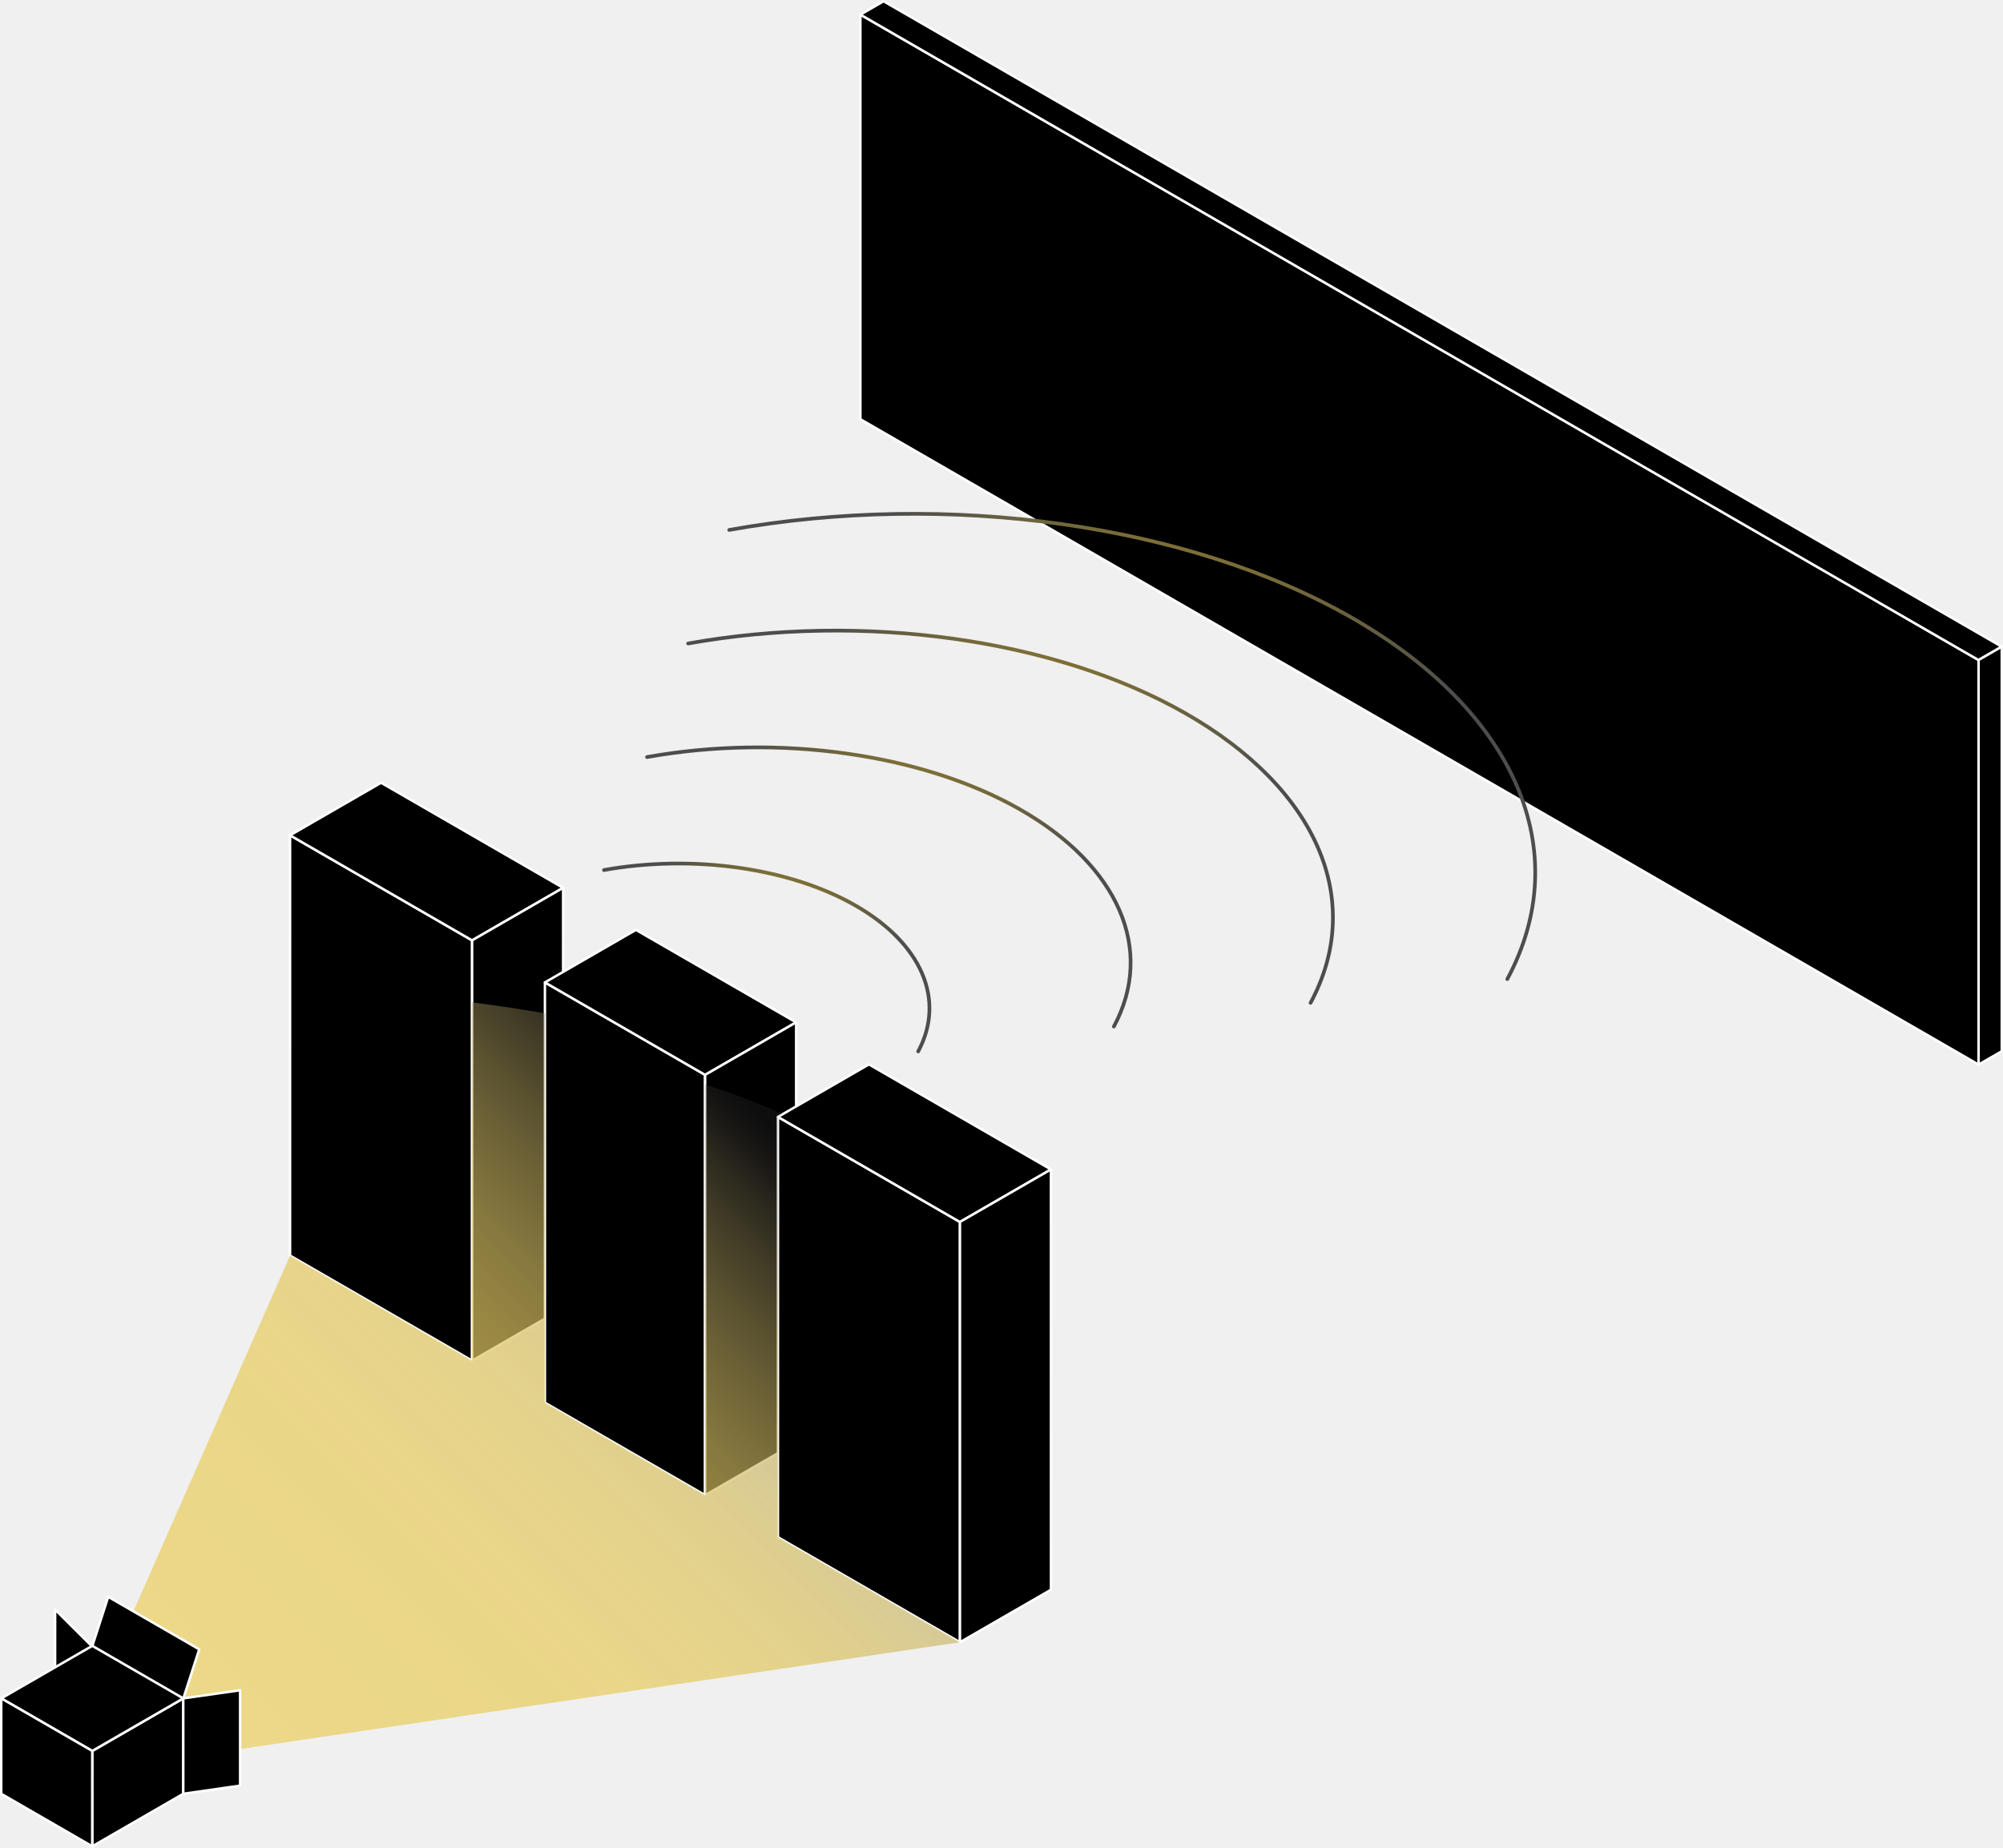
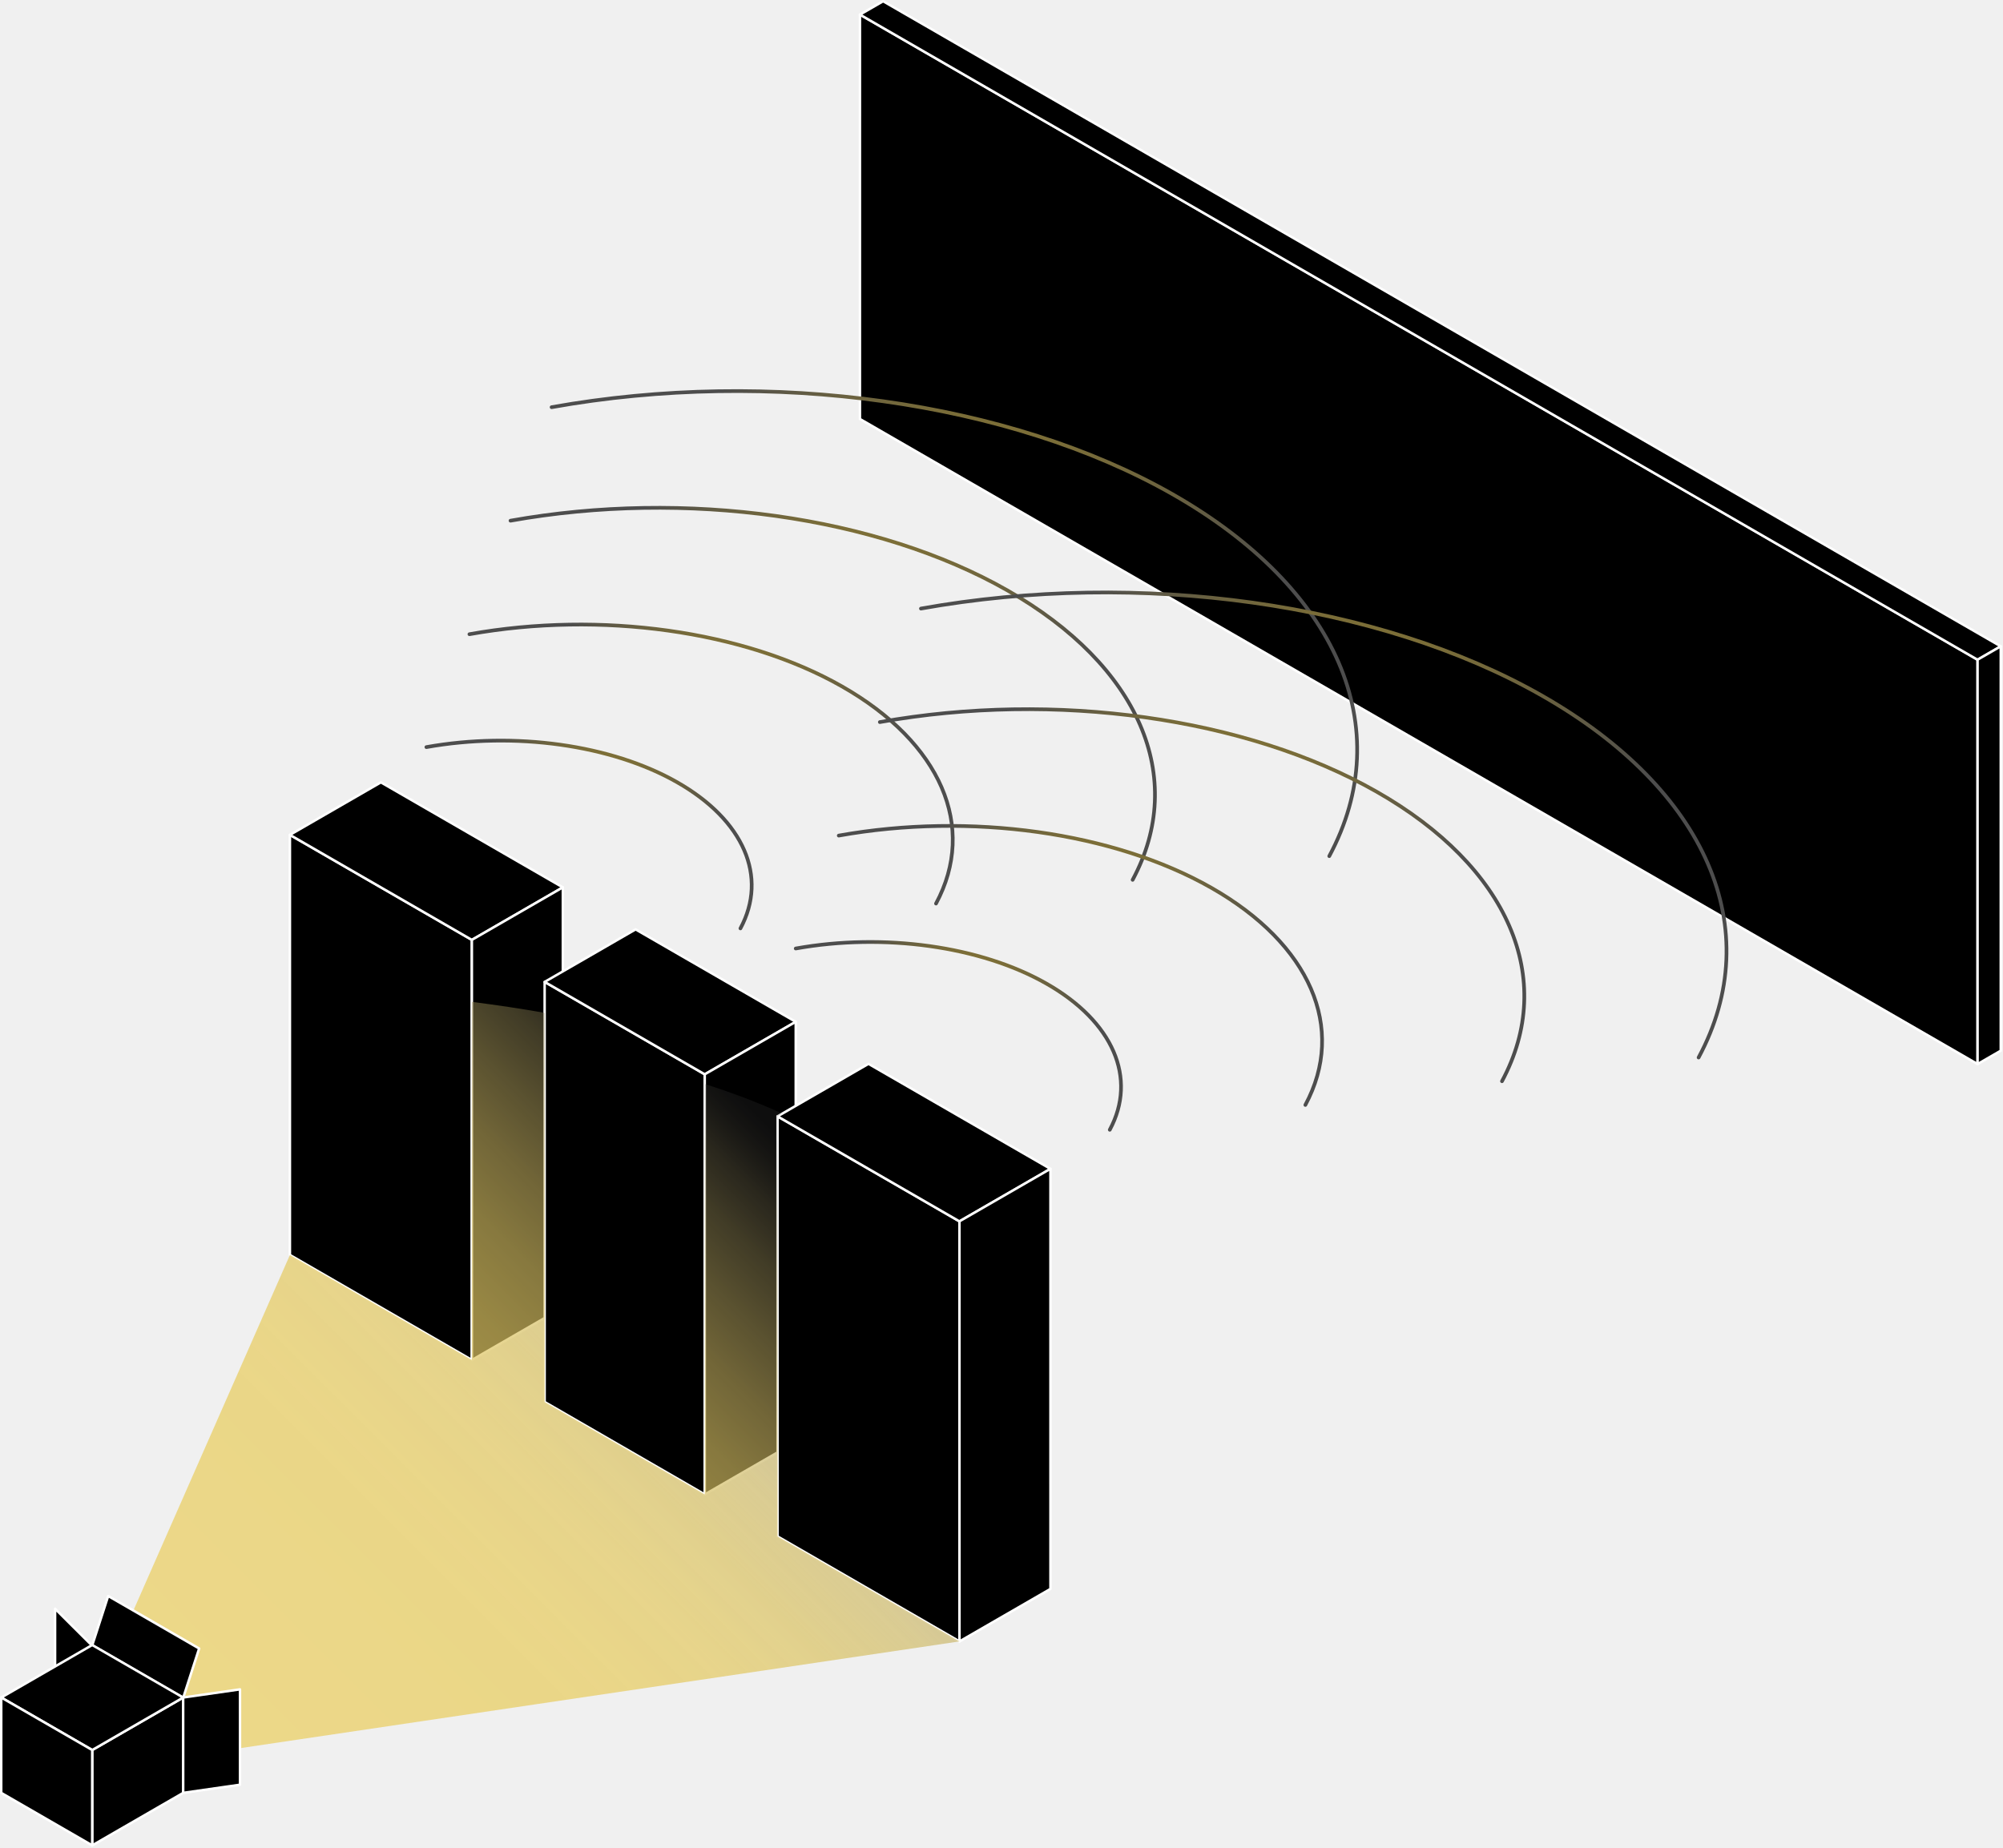
<svg xmlns="http://www.w3.org/2000/svg" width="1629" height="1503" viewBox="0 0 1629 1503" fill="none">
-   <path d="M1609.15 536.894L1609.14 866.001L699.736 341.004V11.876L1609.15 536.894Z" fill="black" stroke="white" stroke-width="2" stroke-linecap="round" stroke-linejoin="round" />
-   <path d="M718.596 1.001L699.736 11.886L1609.13 536.934L1627.99 526.048L718.596 1.001Z" fill="black" stroke="white" stroke-width="2" stroke-linecap="round" stroke-linejoin="round" />
-   <path d="M1609.13 536.893L1627.99 526.008L1628 855.116L1609.14 866.001L1609.13 536.893Z" fill="black" stroke="white" stroke-width="2" stroke-linecap="round" stroke-linejoin="round" />
-   <path d="M746.74 855.266C769.342 813.175 749.442 767.181 695.234 736.316C641.737 705.85 563.137 694.844 491.2 707.721" stroke="url(#paint0_radial_894_797)" stroke-width="3.002" stroke-linecap="round" stroke-linejoin="round" />
-   <path d="M905.882 835.046C939.469 772.514 909.884 704.179 829.363 658.306C749.882 613.043 633.102 596.684 526.218 615.824" stroke="url(#paint1_radial_894_797)" stroke-width="3.002" stroke-linecap="round" stroke-linejoin="round" />
-   <path d="M1065.87 815.746C1110.65 732.363 1071.22 641.247 963.841 580.096C857.867 519.745 702.158 497.934 559.645 523.447" stroke="url(#paint2_radial_894_797)" stroke-width="3.002" stroke-linecap="round" stroke-linejoin="round" />
-   <path d="M1225.86 796.436C1281.83 692.213 1232.54 578.315 1098.33 501.876C965.862 426.428 771.223 399.174 593.082 431.07" stroke="url(#paint3_radial_894_797)" stroke-width="3.002" stroke-linecap="round" stroke-linejoin="round" />
-   <path d="M383.955 764.93L383.946 1106.82L235.9 1021.36L235.91 679.466L383.955 764.93Z" fill="black" stroke="white" stroke-width="2" stroke-linecap="round" stroke-linejoin="round" />
-   <path d="M309.938 636.724L235.91 679.466L383.946 764.94L457.973 722.198L309.938 636.724Z" fill="black" stroke="white" stroke-width="2" stroke-linecap="round" stroke-linejoin="round" />
-   <path d="M383.946 764.93L457.973 722.198L457.983 1064.09L383.966 1106.82L383.946 764.93Z" fill="black" stroke="white" stroke-width="2" stroke-linecap="round" stroke-linejoin="round" />
-   <path d="M573.472 874.335L573.452 1216.23L443.166 1141.01L443.176 799.117L573.472 874.335Z" fill="black" stroke="white" stroke-width="2" stroke-linecap="round" stroke-linejoin="round" />
-   <path d="M517.183 756.395L443.166 799.137L573.452 874.365L647.48 831.623L517.183 756.395Z" fill="black" stroke="white" stroke-width="2" stroke-linecap="round" stroke-linejoin="round" />
-   <path d="M573.452 874.336L647.48 831.604L647.49 1173.5L573.462 1216.23L573.452 874.336Z" fill="black" stroke="white" stroke-width="2" stroke-linecap="round" stroke-linejoin="round" />
-   <path d="M780.728 993.986L780.718 1335.88L632.672 1250.42L632.693 908.523L780.728 993.986Z" fill="black" stroke="white" stroke-width="2" stroke-linecap="round" stroke-linejoin="round" />
-   <path d="M706.69 865.811L632.672 908.553L780.708 994.027L854.726 951.285L706.69 865.811Z" fill="black" stroke="white" stroke-width="2" stroke-linecap="round" stroke-linejoin="round" />
-   <path d="M780.708 993.986L854.726 951.255L854.746 1293.15L780.718 1335.88L780.708 993.986Z" fill="black" stroke="white" stroke-width="2" stroke-linecap="round" stroke-linejoin="round" />
-   <path opacity="0.75" d="M149.026 1429.63L780.718 1335.88L632.672 1250.42V908.523L636.584 906.332C616.214 897.007 595.233 889.133 573.442 882.23L573.462 1216.23L443.156 1141.01V824.31C424.346 820.968 404.646 818.017 383.935 815.375V1106.82L235.89 1021.36H235.9L74.998 1386.9" fill="url(#paint4_linear_894_797)" />
-   <path d="M88.015 1298.91L162.032 1341.64L149.046 1381.82L75.028 1339.09L88.015 1298.91Z" fill="black" stroke="white" stroke-width="2" stroke-linecap="round" stroke-linejoin="round" />
-   <path d="M75.028 1424.28L149.046 1381.54L149.066 1459.14L75.038 1501.88L75.028 1424.28Z" fill="black" stroke="white" stroke-width="2" stroke-linecap="round" stroke-linejoin="round" />
-   <path d="M149.046 1381.54L195.279 1374.91L195.289 1452.51L149.056 1459.14L149.046 1381.54Z" fill="black" stroke="white" stroke-width="2" stroke-linecap="round" stroke-linejoin="round" />
-   <path d="M44.813 1382.39L75.018 1417.02L75.028 1339.42L44.833 1309.31L44.813 1382.39Z" fill="black" stroke="white" stroke-width="2" stroke-linecap="round" stroke-linejoin="round" />
-   <path d="M149.046 1381.54L75.028 1338.81L1.01 1381.54L75.028 1424.29L149.046 1381.54Z" fill="black" stroke="white" stroke-width="2" stroke-linecap="round" stroke-linejoin="round" />
-   <path d="M1.01 1381.54L75.028 1424.28L75.018 1501.88L1.001 1459.14L1.01 1381.54Z" fill="black" stroke="white" stroke-width="2" stroke-linecap="round" stroke-linejoin="round" />
+   <path d="M1608.34 536.62L1608.33 865.56L699.38 340.82L699.39 11.86L1608.34 536.62Z" fill="black" stroke="white" stroke-width="2" stroke-linecap="round" stroke-linejoin="round" />
+   <path d="M718.23 1L699.39 11.88L1608.32 536.66L1627.16 525.77L718.23 1Z" fill="black" stroke="white" stroke-width="2" stroke-linecap="round" stroke-linejoin="round" />
+   <path d="M1608.32 536.62L1627.17 525.74V854.68L1608.33 865.56L1608.32 536.62Z" fill="black" stroke="white" stroke-width="2" stroke-linecap="round" stroke-linejoin="round" />
+   <path d="M602.18 755.2C624.77 713.13 604.88 667.16 550.7 636.31C497.23 605.86 418.67 594.86 346.77 607.73" stroke="url(#paint0_radial_1021_540)" stroke-width="3" stroke-linecap="round" stroke-linejoin="round" data-qc-set="0" data-qc-wave="0" />
+   <path d="M761.24 735C794.81 672.5 765.24 604.2 684.76 558.35C605.32 513.11 488.6 496.76 381.77 515.89" stroke="url(#paint1_radial_1021_540)" stroke-width="3" stroke-linecap="round" stroke-linejoin="round" data-qc-set="0" data-qc-wave="1" />
+   <path d="M921.15 715.7C965.9 632.36 926.49 541.29 819.17 480.17C713.25 419.85 557.62 398.05 415.18 423.55" stroke="url(#paint2_radial_1021_540)" stroke-width="3" stroke-linecap="round" stroke-linejoin="round" data-qc-set="0" data-qc-wave="2" />
+   <path d="M1081.06 696.41C1137 592.24 1087.73 478.4 953.59 402C821.19 326.59 626.65 299.35 448.6 331.23" stroke="url(#paint3_radial_1021_540)" stroke-width="3" stroke-linecap="round" stroke-linejoin="round" data-qc-set="0" data-qc-wave="3" />
+   <path d="M902.56 919.02C925.15 876.95 905.26 830.98 851.08 800.13C797.61 769.68 719.05 758.68 647.15 771.55" stroke="url(#paint4_radial_1021_540)" stroke-width="3" stroke-linecap="round" stroke-linejoin="round" data-qc-set="1" data-qc-wave="0" />
+   <path d="M1061.62 898.81C1095.19 836.31 1065.62 768.01 985.14 722.16C905.7 676.92 788.98 660.57 682.15 679.7" stroke="url(#paint5_radial_1021_540)" stroke-width="3" stroke-linecap="round" stroke-linejoin="round" data-qc-set="1" data-qc-wave="1" />
+   <path d="M1221.53 879.52C1266.28 796.18 1226.87 705.11 1119.55 643.99C1013.63 583.67 858 561.87 715.56 587.37" stroke="url(#paint6_radial_1021_540)" stroke-width="3" stroke-linecap="round" stroke-linejoin="round" data-qc-set="1" data-qc-wave="2" />
+   <path d="M1381.44 860.22C1437.38 756.05 1388.11 642.21 1253.97 565.81C1121.57 490.4 927.03 463.16 748.98 495.04" stroke="url(#paint7_radial_1021_540)" stroke-width="3" stroke-linecap="round" stroke-linejoin="round" data-qc-set="1" data-qc-wave="3" />
+   <path d="M383.77 764.54L383.75 1106.26L235.79 1020.84L235.8 679.12L383.77 764.54Z" fill="black" stroke="white" stroke-width="2" stroke-linecap="round" stroke-linejoin="round" />
+   <path d="M309.78 636.4L235.8 679.12L383.76 764.55L457.74 721.83L309.78 636.4Z" fill="black" stroke="white" stroke-width="2" stroke-linecap="round" stroke-linejoin="round" />
+   <path d="M383.76 764.54L457.74 721.82L457.76 1063.55L383.77 1106.26L383.76 764.54Z" fill="black" stroke="white" stroke-width="2" stroke-linecap="round" stroke-linejoin="round" />
+   <path d="M573.18 873.89L573.17 1215.61L442.94 1140.43L442.95 798.71L573.18 873.89Z" fill="black" stroke="white" stroke-width="2" stroke-linecap="round" stroke-linejoin="round" />
+   <path d="M516.93 756L442.95 798.72L573.17 873.91L647.15 831.19L516.93 756Z" fill="black" stroke="white" stroke-width="2" stroke-linecap="round" stroke-linejoin="round" />
+   <path d="M573.16 873.89L647.15 831.18L647.16 1172.9L573.18 1215.61L573.16 873.89Z" fill="black" stroke="white" stroke-width="2" stroke-linecap="round" stroke-linejoin="round" />
+   <path d="M780.34 993.48L780.33 1335.2L632.36 1249.78L632.37 908.06L780.34 993.48Z" fill="black" stroke="white" stroke-width="2" stroke-linecap="round" stroke-linejoin="round" />
+   <path d="M706.34 865.37L632.35 908.09L780.31 993.52L854.3 950.8L706.34 865.37Z" fill="black" stroke="white" stroke-width="2" stroke-linecap="round" stroke-linejoin="round" />
+   <path d="M780.31 993.479L854.3 950.77L854.31 1292.49L780.33 1335.2L780.31 993.479Z" fill="black" stroke="white" stroke-width="2" stroke-linecap="round" stroke-linejoin="round" />
+   <path opacity="0.75" d="M148.96 1428.9L780.33 1335.2L632.36 1249.78V908.06L636.27 905.87C615.91 896.55 594.94 888.68 573.16 881.78L573.18 1215.61L442.94 1140.43V823.89C424.14 820.55 404.45 817.6 383.75 814.96V1106.26L235.78 1020.84H235.79L74.97 1386.19" fill="url(#paint8_linear_1021_540)" />
+   <path d="M87.98 1298.25L161.96 1340.96L148.98 1381.11L75 1338.4L87.98 1298.25Z" fill="black" stroke="white" stroke-width="2" stroke-linecap="round" stroke-linejoin="round" />
+   <path d="M75 1423.55L148.98 1380.84L148.99 1458.4L75.01 1501.11L75 1423.55Z" fill="black" stroke="white" stroke-width="2" stroke-linecap="round" stroke-linejoin="round" />
+   <path d="M148.97 1380.83L195.18 1374.21L195.19 1451.77L148.99 1458.39L148.97 1380.83Z" fill="black" stroke="white" stroke-width="2" stroke-linecap="round" stroke-linejoin="round" />
+   <path d="M44.8 1381.69L74.98 1416.3L75 1338.74L44.81 1308.63L44.8 1381.69Z" fill="black" stroke="white" stroke-width="2" stroke-linecap="round" stroke-linejoin="round" />
+   <path d="M148.97 1380.84L75 1338.12L1.02 1380.84L75 1423.55L148.97 1380.84Z" fill="black" stroke="white" stroke-width="2" stroke-linecap="round" stroke-linejoin="round" />
+   <path d="M1.01 1380.84L75 1423.55L74.98 1501.11L1 1458.4L1.01 1380.84Z" fill="black" stroke="white" stroke-width="2" stroke-linecap="round" stroke-linejoin="round" />
  <defs>
-     <radialGradient id="paint0_radial_894_797" cx="0" cy="0" r="1" gradientUnits="userSpaceOnUse" gradientTransform="translate(623.558 778.837) scale(109.516 109.516)">
+     <radialGradient id="paint0_radial_1021_540" cx="0" cy="0" r="1" gradientUnits="userSpaceOnUse" gradientTransform="translate(479.06 678.82) scale(109.46 109.46)">
      <stop stop-color="#C7A315" />
      <stop offset="1" stop-color="#4D4D4D" />
    </radialGradient>
-     <radialGradient id="paint1_radial_894_797" cx="0" cy="0" r="1" gradientUnits="userSpaceOnUse" gradientTransform="translate(722.868 721.498) scale(162.023 162.023)">
+     <radialGradient id="paint1_radial_1021_540" cx="0" cy="0" r="1" gradientUnits="userSpaceOnUse" gradientTransform="translate(578.31 621.51) scale(161.94 161.94)">
      <stop stop-color="#C7A315" />
      <stop offset="1" stop-color="#4D4D4D" />
    </radialGradient>
-     <radialGradient id="paint2_radial_894_797" cx="0" cy="0" r="1" gradientUnits="userSpaceOnUse" gradientTransform="translate(821.849 664.349) scale(215.54 215.54)">
+     <radialGradient id="paint2_radial_1021_540" cx="0" cy="0" r="1" gradientUnits="userSpaceOnUse" gradientTransform="translate(677.25 564.38) scale(215.43 215.43)">
      <stop stop-color="#C7A315" />
      <stop offset="1" stop-color="#4D4D4D" />
    </radialGradient>
-     <radialGradient id="paint3_radial_894_797" cx="0" cy="0" r="1" gradientUnits="userSpaceOnUse" gradientTransform="translate(920.829 607.19) scale(269.067 269.067)">
+     <radialGradient id="paint3_radial_1021_540" cx="0" cy="0" r="1" gradientUnits="userSpaceOnUse" gradientTransform="translate(776.18 507.26) scale(268.93 268.93)">
      <stop stop-color="#C7A315" />
      <stop offset="1" stop-color="#4D4D4D" />
    </radialGradient>
-     <linearGradient id="paint4_linear_894_797" x1="173.038" y1="1484.93" x2="683.018" y2="974.947" gradientUnits="userSpaceOnUse">
+     <radialGradient id="paint4_radial_1021_540" cx="0" cy="0" r="1" gradientUnits="userSpaceOnUse" gradientTransform="translate(779.44 842.64) scale(109.46 109.46)">
+       <stop stop-color="#C7A315" />
+       <stop offset="1" stop-color="#4D4D4D" />
+     </radialGradient>
+     <radialGradient id="paint5_radial_1021_540" cx="0" cy="0" r="1" gradientUnits="userSpaceOnUse" gradientTransform="translate(878.69 785.32) scale(161.94 161.94)">
+       <stop stop-color="#C7A315" />
+       <stop offset="1" stop-color="#4D4D4D" />
+     </radialGradient>
+     <radialGradient id="paint6_radial_1021_540" cx="0" cy="0" r="1" gradientUnits="userSpaceOnUse" gradientTransform="translate(977.63 728.2) scale(215.43 215.43)">
+       <stop stop-color="#C7A315" />
+       <stop offset="1" stop-color="#4D4D4D" />
+     </radialGradient>
+     <radialGradient id="paint7_radial_1021_540" cx="0" cy="0" r="1" gradientUnits="userSpaceOnUse" gradientTransform="translate(1076.56 671.08) scale(268.93 268.93)">
+       <stop stop-color="#C7A315" />
+       <stop offset="1" stop-color="#4D4D4D" />
+     </radialGradient>
+     <linearGradient id="paint8_linear_1021_540" x1="172.96" y1="1484.16" x2="682.67" y2="974.45" gradientUnits="userSpaceOnUse">
      <stop stop-color="#EBD065" />
      <stop offset="0.39" stop-color="#E9CE64" stop-opacity="0.99" />
      <stop offset="0.52" stop-color="#E4CA64" stop-opacity="0.97" />
      <stop offset="0.62" stop-color="#DBC362" stop-opacity="0.93" />
      <stop offset="0.7" stop-color="#CFB960" stop-opacity="0.87" />
      <stop offset="0.77" stop-color="#BFAB5E" stop-opacity="0.79" />
      <stop offset="0.83" stop-color="#AB9B5B" stop-opacity="0.7" />
      <stop offset="0.89" stop-color="#938757" stop-opacity="0.59" />
      <stop offset="0.94" stop-color="#787053" stop-opacity="0.46" />
      <stop offset="0.98" stop-color="#5A574E" stop-opacity="0.31" />
      <stop offset="1" stop-color="#4D4D4D" stop-opacity="0.25" />
    </linearGradient>
  </defs>
+   <style>
+ @keyframes qc-wave {
+   0%   { opacity:.20; transform:scale(1); }
+   35%  { opacity:1; }
+   100% { opacity:.20; transform:scale(1.085); }
+ }
+ [data-qc-wave]{animation:qc-wave 3.2s linear infinite;transform-box:view-box}
+ [data-qc-set="0"]{transform-origin:276.5px 795.8px}
+ [data-qc-set="0"][data-qc-wave="0"]{animation-delay:-3.20s}
+ [data-qc-set="0"][data-qc-wave="1"]{animation-delay:-2.40s}
+ [data-qc-set="0"][data-qc-wave="2"]{animation-delay:-1.60s}
+ [data-qc-set="0"][data-qc-wave="3"]{animation-delay:-0.80s}
+ [data-qc-set="1"]{transform-origin:576.9px 959.6px}
+ [data-qc-set="1"][data-qc-wave="0"]{animation-delay:-3.20s}
+ [data-qc-set="1"][data-qc-wave="1"]{animation-delay:-2.40s}
+ [data-qc-set="1"][data-qc-wave="2"]{animation-delay:-1.60s}
+ [data-qc-set="1"][data-qc-wave="3"]{animation-delay:-0.80s}
+ @media (prefers-reduced-motion: reduce){[data-qc-wave]{animation:none}}
+ </style>
</svg>
